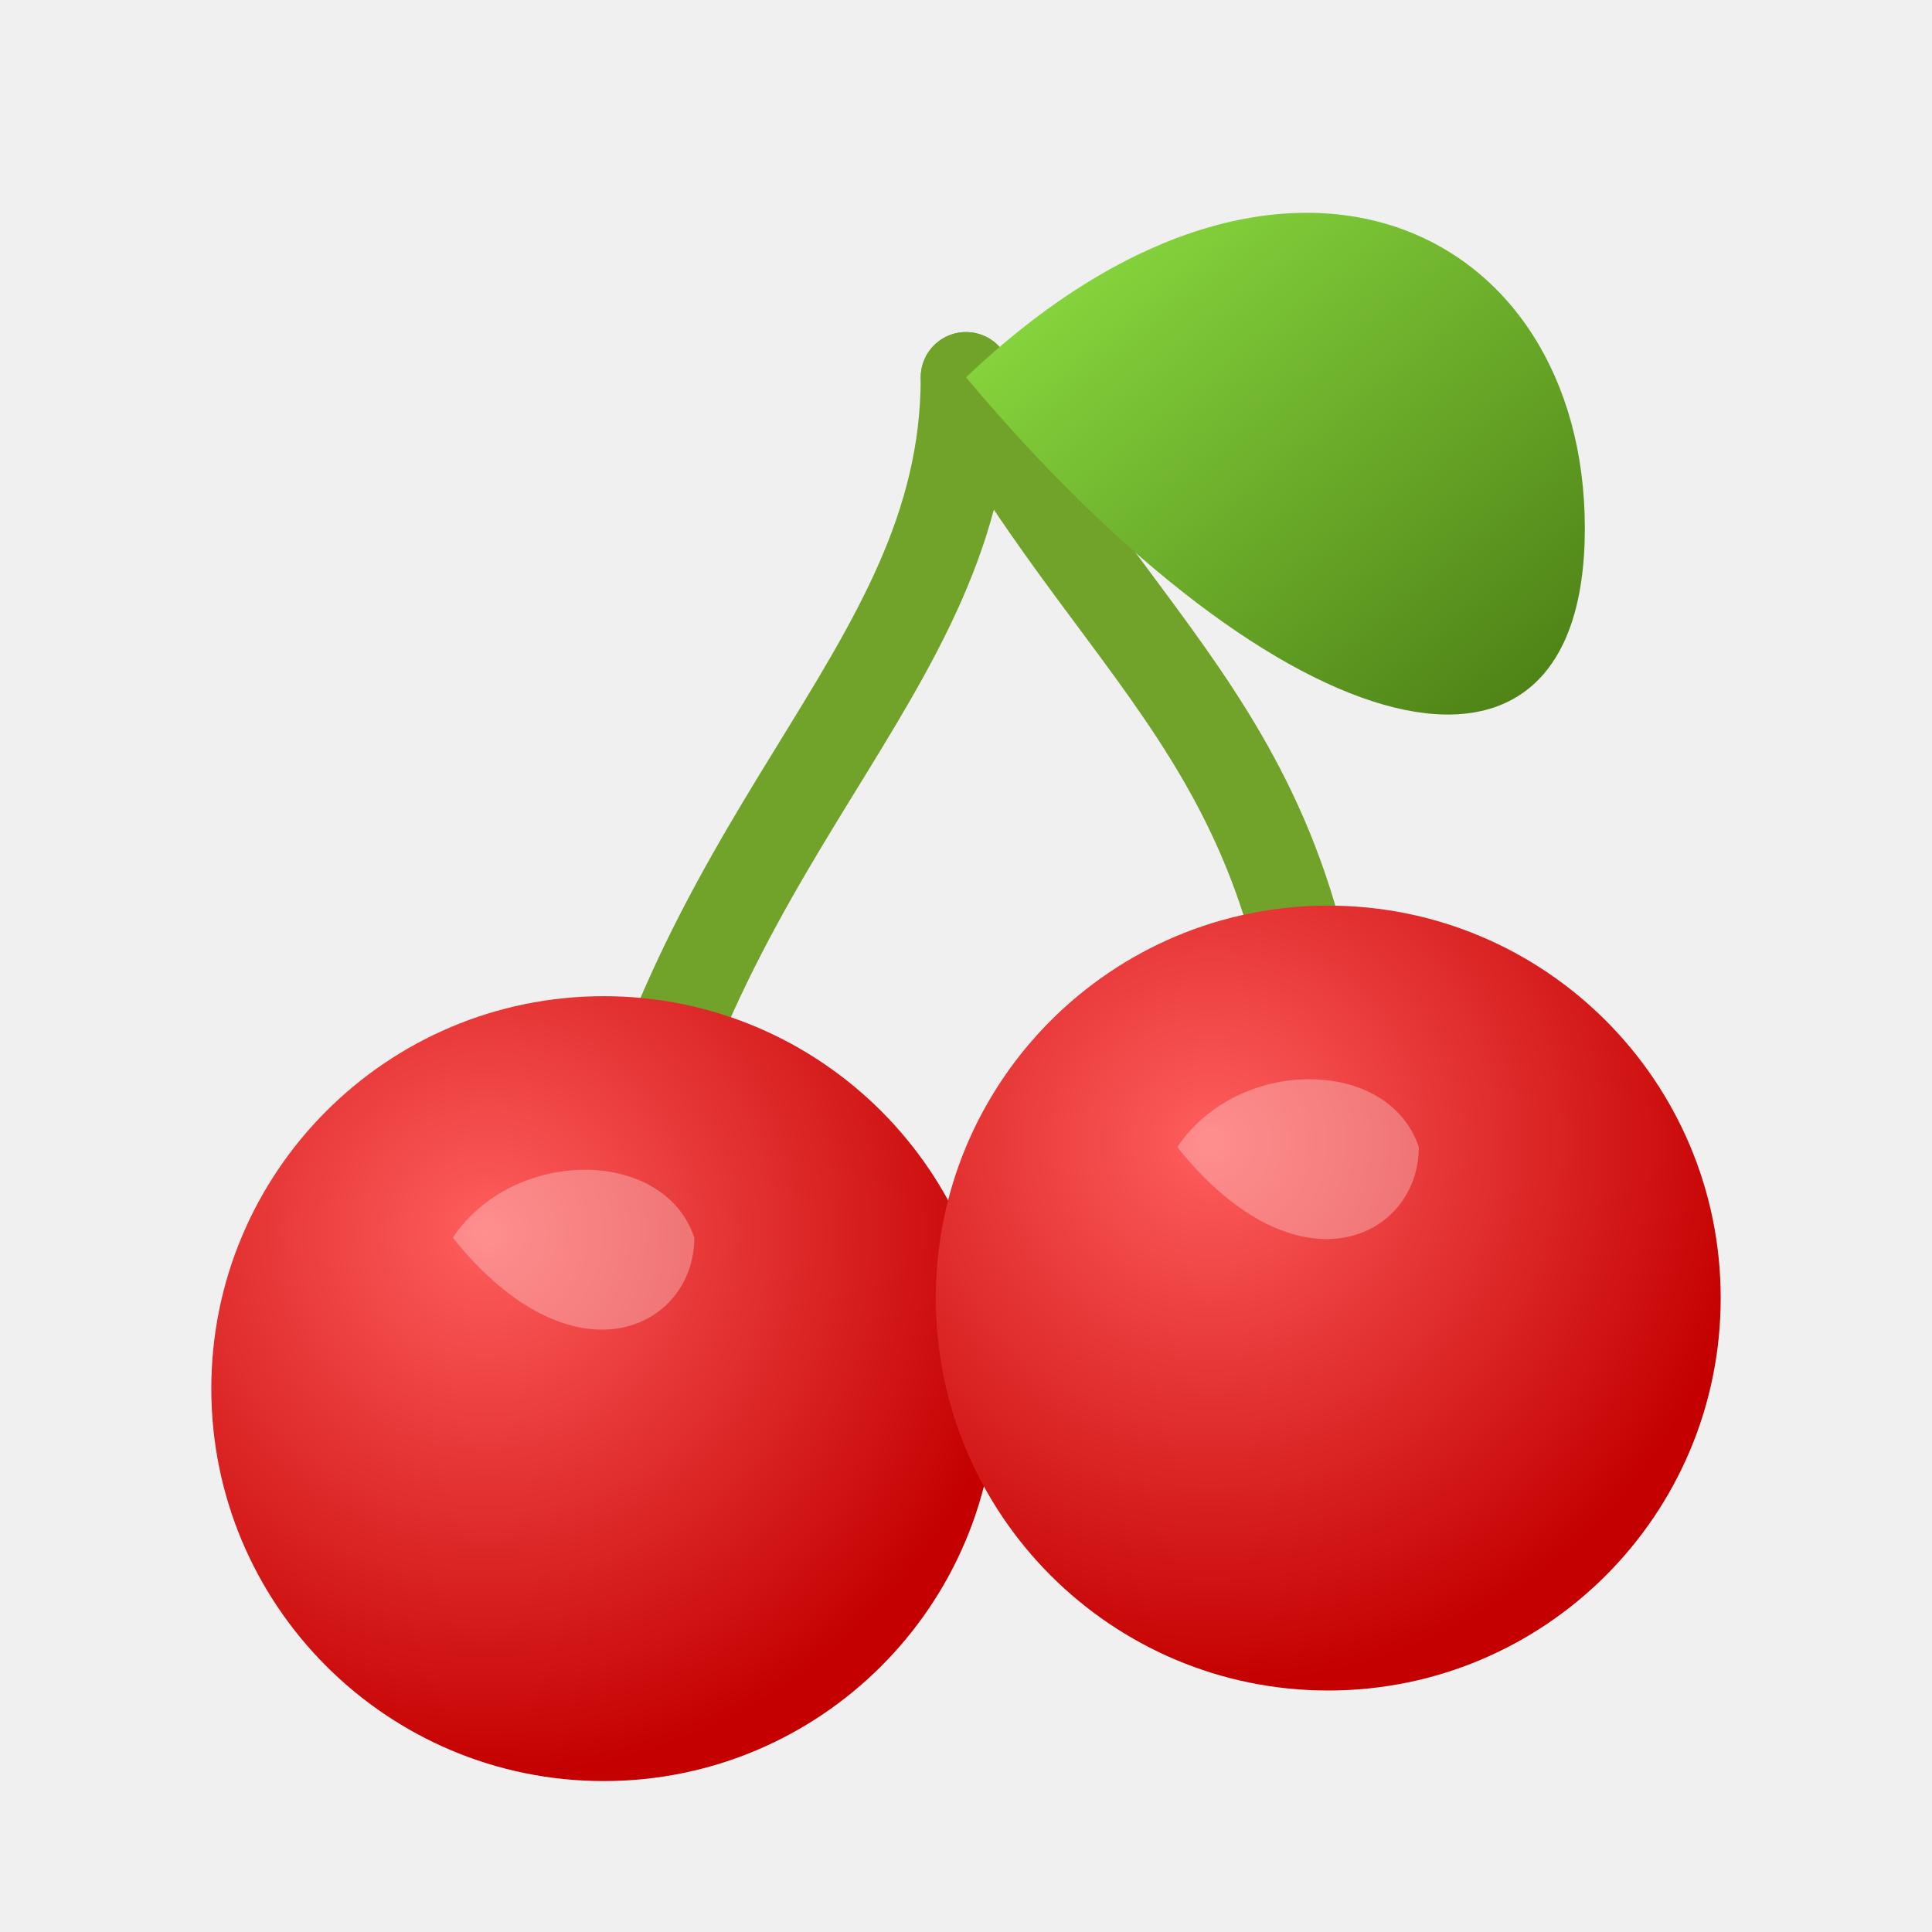
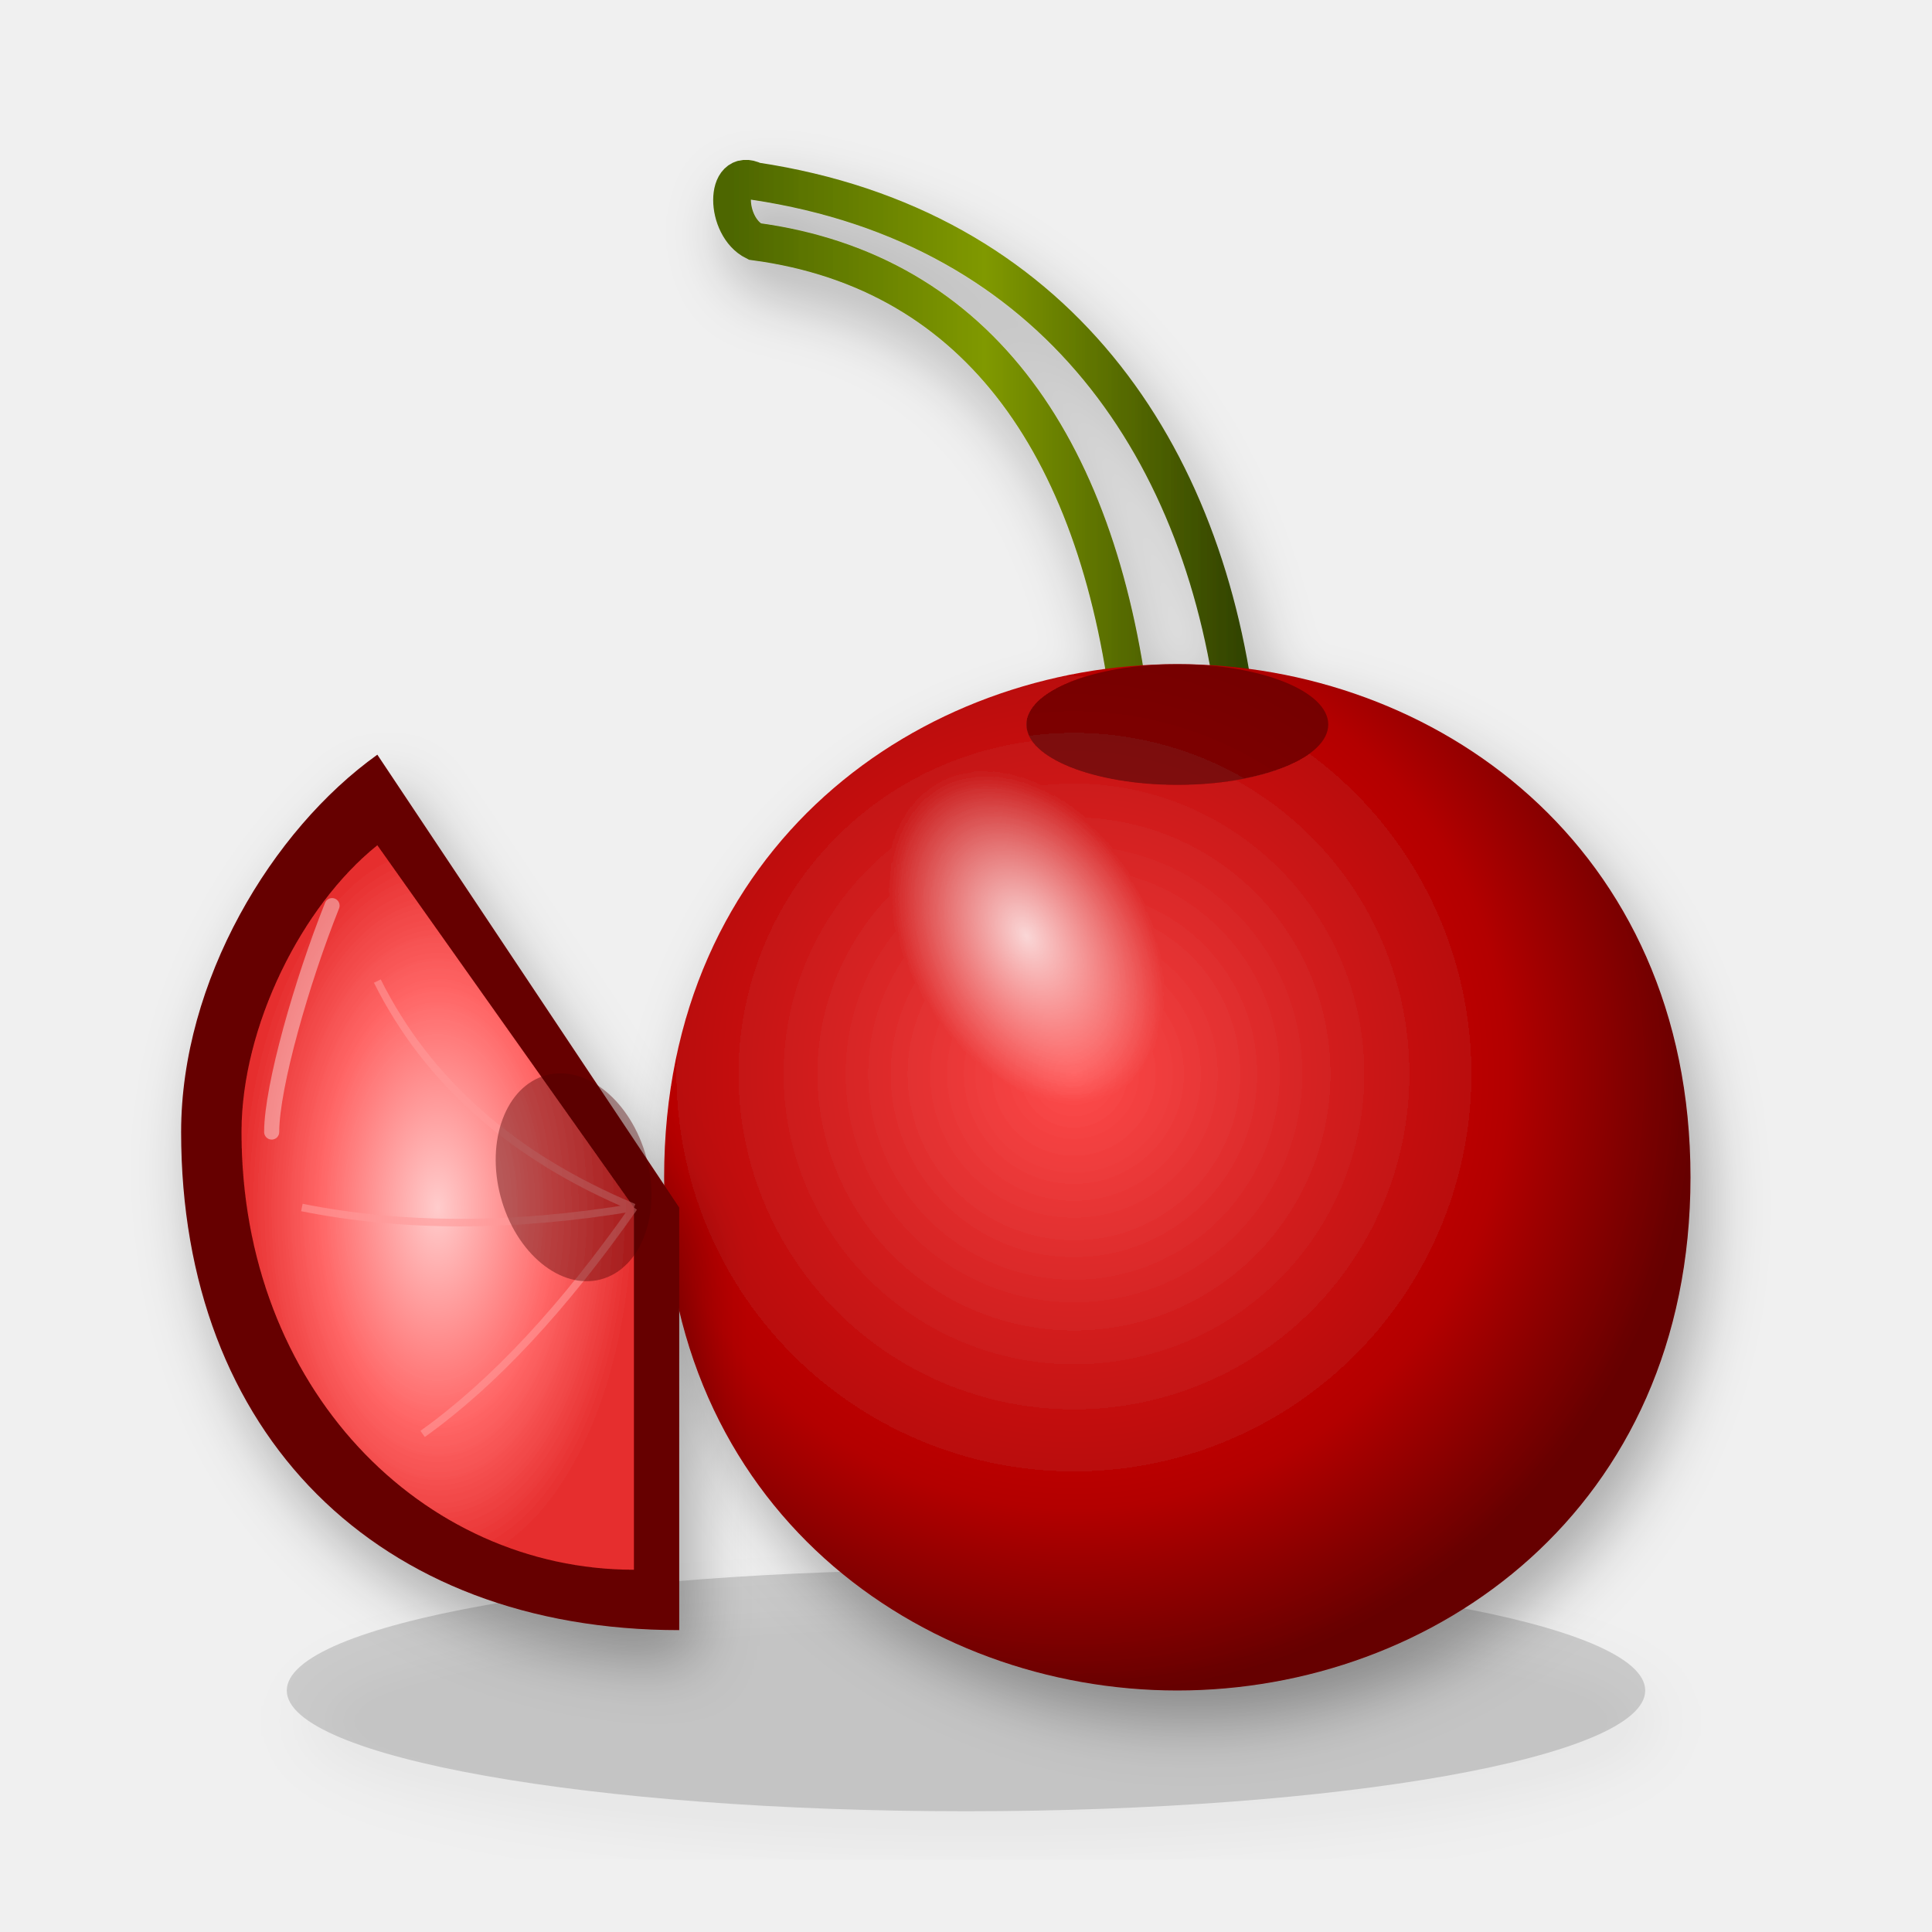
<svg xmlns="http://www.w3.org/2000/svg" width="128" height="128" viewBox="0 0 128 128">
  <defs>
-     <radialGradient id="cherryGrad" cx="35%" cy="30%" r="70%">
-       <stop offset="0%" style="stop-color:#ff5e5e" />
-       <stop offset="100%" style="stop-color:#c40000" />
+     <radialGradient id="cherry_body_grad" cx="40%" cy="40%" r="60%">
+       <stop offset="0%" style="stop-color:#ff4d4d" />
+       <stop offset="70%" style="stop-color:#b30000" />
+       <stop offset="100%" style="stop-color:#660000" />
    </radialGradient>
-     <linearGradient id="leafGrad" x1="0%" y1="0%" x2="100%" y2="100%">
-       <stop offset="0%" style="stop-color:#90e344" />
-       <stop offset="100%" style="stop-color:#4a7c13" />
+     <radialGradient id="cherry_flesh_grad" cx="50%" cy="50%" r="50%">
+       <stop offset="0%" style="stop-color:#ffcccc" />
+       <stop offset="60%" style="stop-color:#ff6666" />
+       <stop offset="100%" style="stop-color:#e62e2e" />
+     </radialGradient>
+     <linearGradient id="cherry_stem_grad" x1="0%" y1="0%" x2="100%" y2="0%">
+       <stop offset="0%" style="stop-color:#4d6600" />
+       <stop offset="50%" style="stop-color:#809900" />
+       <stop offset="100%" style="stop-color:#334400" />
    </linearGradient>
+     <filter id="cherry_shadow" x="-20%" y="-20%" width="140%" height="140%">
+       <feGaussianBlur in="SourceAlpha" stdDeviation="2" />
+       <feOffset dx="1" dy="2" result="offsetblur" />
+       <feComponentTransfer>
+         <feFuncA type="linear" slope="0.3" />
+       </feComponentTransfer>
+       <feMerge>
+         <feMergeNode />
+         <feMergeNode in="SourceGraphic" />
+       </feMerge>
+     </filter>
+     <radialGradient id="cherry_highlight_grad" cx="50%" cy="50%" r="50%">
+       <stop offset="0%" style="stop-color:#ffffff; stop-opacity:0.8" />
+       <stop offset="100%" style="stop-color:#ffffff; stop-opacity:0" />
+     </radialGradient>
  </defs>
-   <path d="M64 25 C 64 45 45 55 40 85" style="fill:none;stroke:#71a32a;stroke-width:6;stroke-linecap:round" />
-   <path d="M64 25 C 75 45 88 50 88 80" style="fill:none;stroke:#71a32a;stroke-width:6;stroke-linecap:round" />
-   <path d="M64 25 C 85 5 105 15 105 35 C 105 55 85 50 64 25" style="fill:url(#leafGrad)" />
-   <circle cx="40" cy="92" r="26" style="fill:url(#cherryGrad)" />
-   <circle cx="88" cy="86" r="26" style="fill:url(#cherryGrad)" />
-   <path d="M30 82 C 34 76 44 76 46 82 C 46 88 38 92 30 82 Z" style="fill:#ffffff;fill-opacity:0.3" />
-   <path d="M78 76 C 82 70 92 70 94 76 C 94 82 86 86 78 76 Z" style="fill:#ffffff;fill-opacity:0.3" />
+   <ellipse cx="64" cy="112" rx="45" ry="8" style="fill:#000000; fill-opacity:0.15; filter:url(#cherry_shadow)" />
+   <g style="filter:url(#cherry_shadow)">
+     <path d="M 82,48 C 80,30 70,15 50,12 C 48,11 48,15 50,16 C 65,18 73,30 75,48" style="fill:none; stroke:url(#cherry_stem_grad); stroke-width:2.5; stroke-linecap:round;" />
+     <path d="M 112,78 C 112,100 95,112 78,112 C 61,112 44,100 44,78 C 44,56 61,44 78,44 C 95,44 112,56 112,78 Z" style="fill:url(#cherry_body_grad)" />
+     <ellipse cx="78" cy="48" rx="10" ry="4" style="fill:#4d0000; fill-opacity:0.6" />
+     <ellipse cx="68" cy="62" rx="8" ry="12" transform="rotate(-30, 68, 62)" style="fill:url(#cherry_highlight_grad)" />
+   </g>
+   <g style="filter:url(#cherry_shadow)">
+     <path d="M 45,108 C 25,108 12,95 12,75 C 12,65 18,55 25,50 L 45,80 Z" style="fill:#660000" />
+     <path d="M 42,104 C 28,104 16,92 16,75 C 16,68 20,60 25,56 L 42,80 Z" style="fill:url(#cherry_flesh_grad)" />
+     <path d="M 25,65 Q 30,75 42,80 M 20,80 Q 30,82 42,80 M 28,95 Q 35,90 42,80" style="fill:none; stroke:#ff9999; stroke-width:0.5; stroke-opacity:0.6" />
+     <ellipse cx="38" cy="78" rx="5" ry="7" transform="rotate(-15, 38, 78)" style="fill:#4d0000; fill-opacity:0.4" />
+     <path d="M 22,60 C 20,65 18,72 18,75" style="fill:none; stroke:#ffffff; stroke-width:1; stroke-linecap:round; stroke-opacity:0.4" />
+   </g>
</svg>
